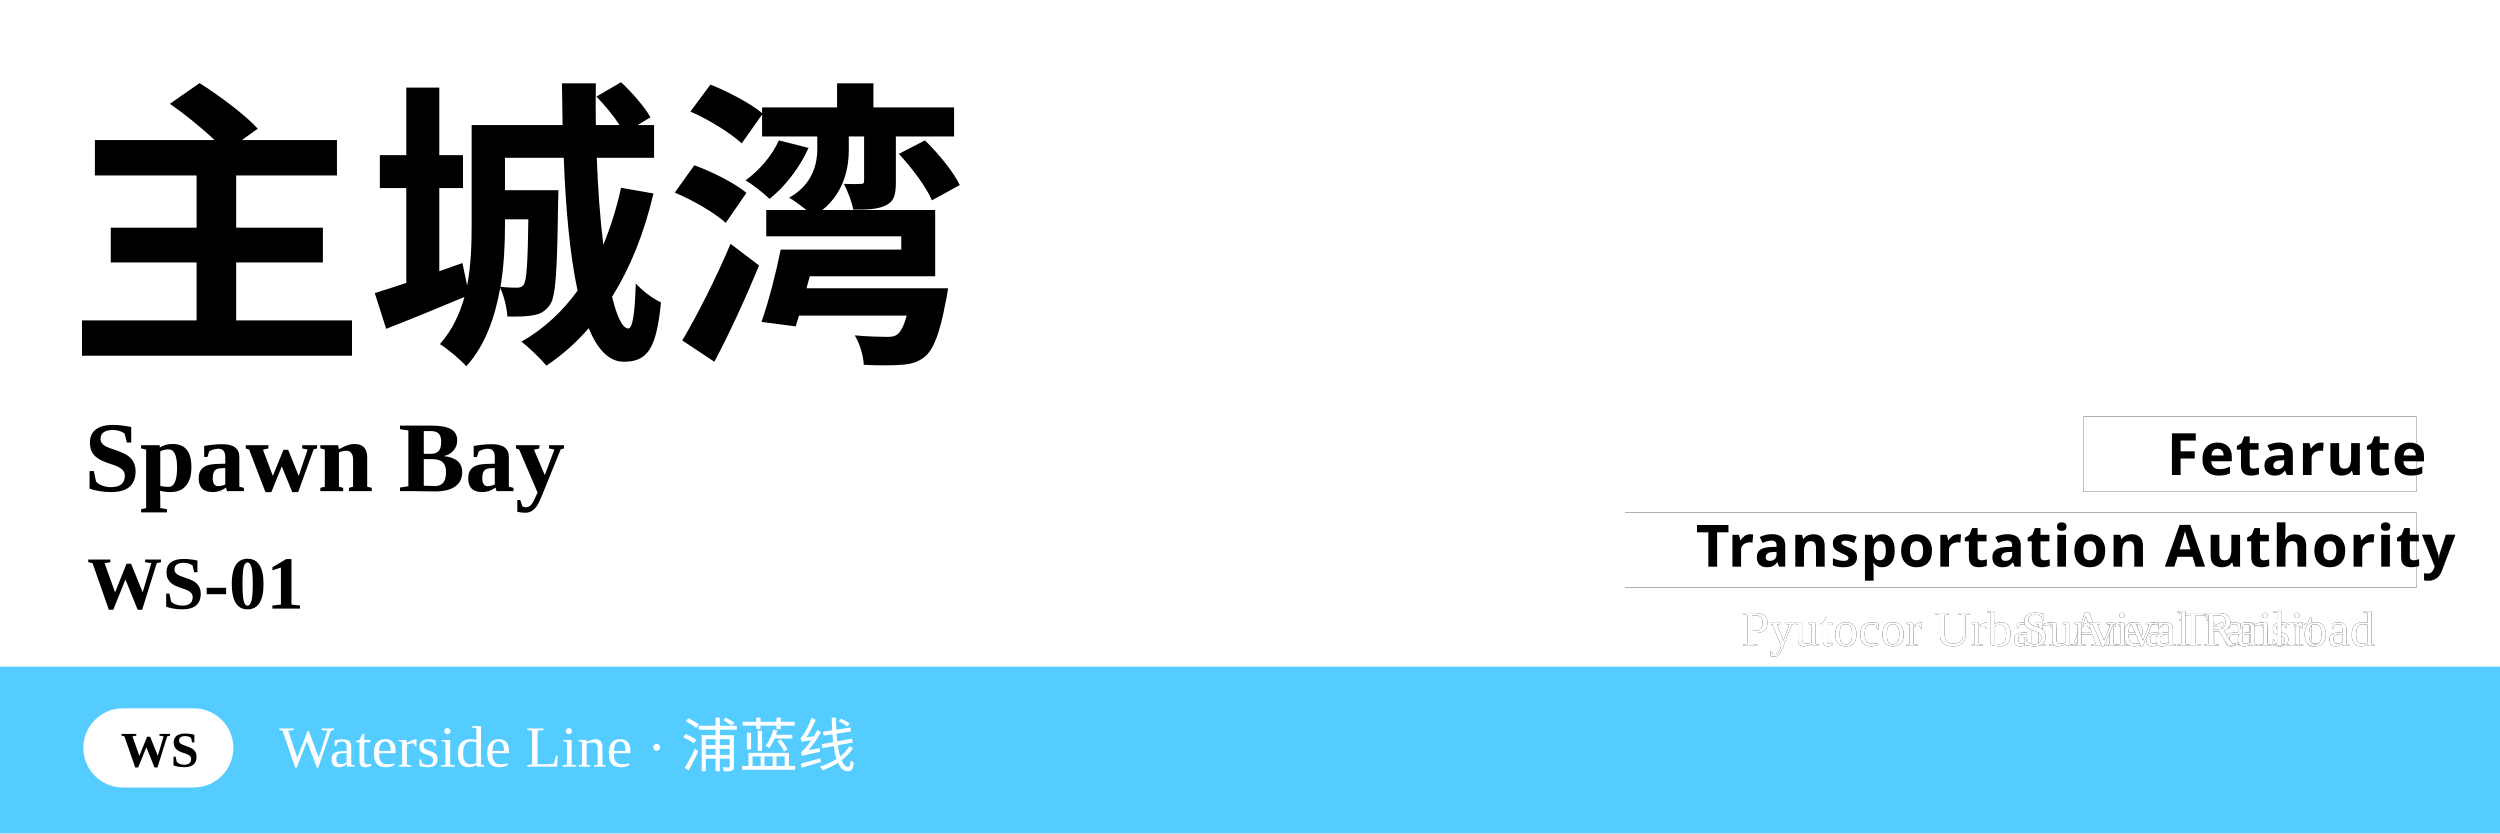
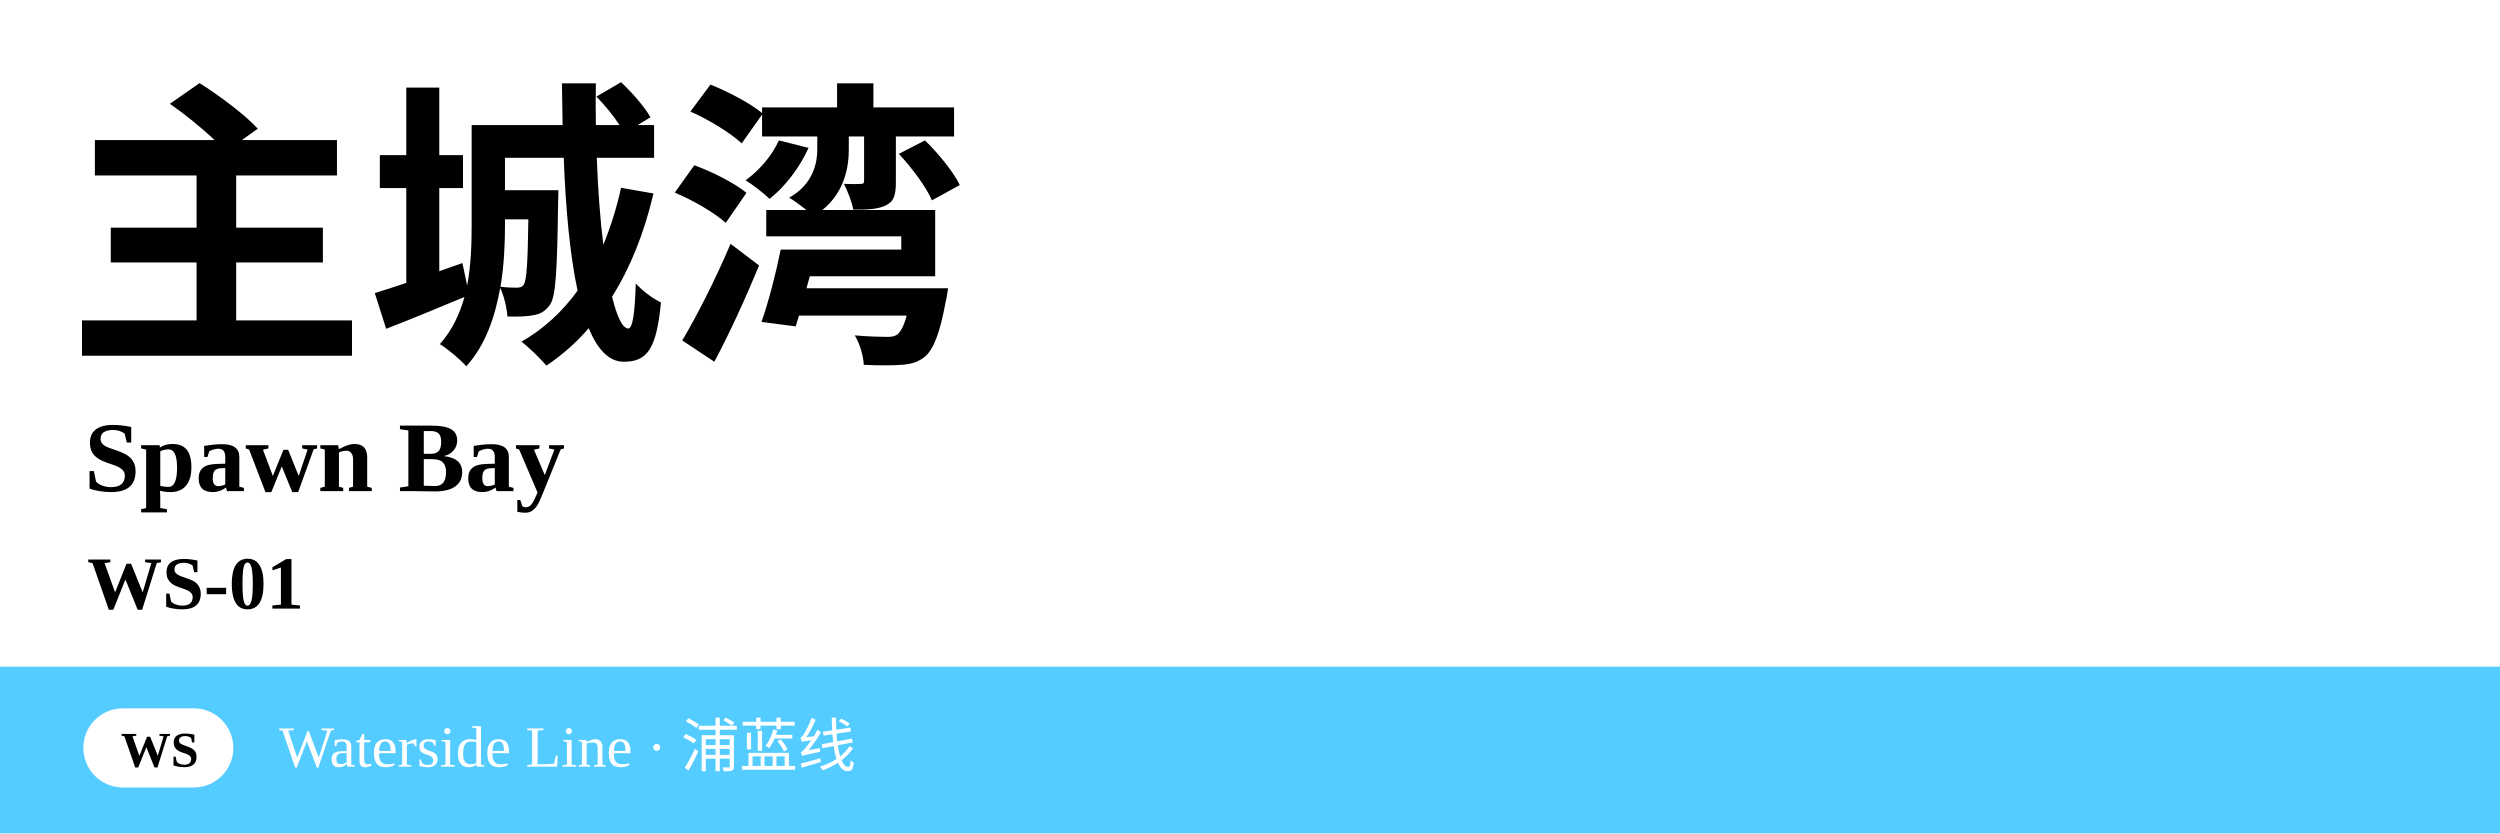
<svg xmlns="http://www.w3.org/2000/svg" version="1.1" id="_层_1" height="200" width="600" viewBox="0 0 600 200">
  <g id="svg-inner-FTAS">
    <rect id="background" x="0" y="0" width="600" height="200" fill="#FFFFFF" />
    <rect id="color-belt-1" x="0" y="160" width="600" height="40" fill="#55CCFF" />
    <rect id="color-belt-abbr-frame-1" x="20" y="170" width="36" height="19" rx="9.5" ry="9.5" fill="#FFFFFF" />
    <text id="color-belt-abbr-1" transform="translate(29 184)" font-family="Helvetica, .PingFangSC-Regular, .PingFang SC, source-han-sans" font-weight="700" font-size="12" fill="#000000">
      <tspan x="0" y="0">WS</tspan>
    </text>
    <text id="color-belt-name-1" transform="translate(67 184)" font-family="Helvetica, .PingFangSC-Regular, .PingFang SC, source-han-sans" font-weight="500" font-size="14" fill="#FFFFFF">
      <tspan x="0" y="0">Waterside Line · 浦蓝线</tspan>
    </text>
    <text id="station-name" transform="translate(15.93 81.21)" font-family=".PingFangSC-Regular, .PingFang SC, source-han-sans" font-weight="700" font-size="72" fill="#000000">
      <tspan x="0" y="0">主城湾</tspan>
    </text>
    <text id="station-name-sub" transform="translate(20.21 117.87)" font-family="Helvetica, .PingFangSC-Regular, .PingFang SC, source-han-sans" font-weight="700" font-size="24" fill="#000000">
      <tspan x="0" y="0">Spawn Bay</tspan>
    </text>
    <text id="station-number" transform="translate(20.93 146.07)" font-family="Helvetica, .Source Sans Variable, .Source Sans Pro" font-weight="700" font-size="18" fill="#000000">
      <tspan x="0" y="0" style="letter-spacing:0em;">WS-01</tspan>
    </text>
-     <g transform="translate(500 105)" id="FTA-Logo-PUAT">
+     <g transform="translate(500 105)" id="FTA-Logo-PUAT" visibility="hidden">
      <rect x="0" y="-5" width="80" height="18" />
      <rect x="-110" y="18" width="190" height="18" />
      <text transform="translate(40 7)" font-family="SourceSansRoman-Semibold, 'Source Sans Variable'" font-weight="700" font-size="14" fill="#FFFFFF">
        <tspan x="-20" y="2" style="letter-spacing:0.02em;">Fetarute</tspan>
        <tspan x="-133" y="24" style="letter-spacing:0.02em;">Transportation Authority</tspan>
      </text>
      <text transform="translate(-80 50)" font-family=".Source Sans Variable, .Source Sans Pro" font-weight="400" font-size="12" fill="#000000">
        <tspan x="-2" y="0">Pyutocor Urban Area Transit</tspan>
      </text>
    </g>
-     <g transform="translate(500 105)" id="FTA-Logo-PUAT-Reversed">
+     <g transform="translate(500 105)" id="FTA-Logo-PUAT-Reversed" visibility="hidden">
      <rect x="0" y="-5" width="80" height="18" fill="#FFFFFF" />
      <rect x="-110" y="18" width="190" height="18" fill="#FFFFFF" />
      <text transform="translate(40 7)" font-family="SourceSansRoman-Semibold, 'Source Sans Variable'" font-weight="700" font-size="14" fill="#000000">
        <tspan x="-20" y="2" style="letter-spacing:0.02em;">Fetarute</tspan>
        <tspan x="-133" y="24" style="letter-spacing:0.02em;">Transportation Authority</tspan>
      </text>
      <text transform="translate(-80 50)" font-family=".Source Sans Variable, .Source Sans Pro" font-weight="400" font-size="12" fill="#FFFFFF">
        <tspan x="-2" y="0">Pyutocor Urban Area Transit</tspan>
      </text>
    </g>
-     <g transform="translate(500 105)" id="FTA-Logo-SUR">
+     <g transform="translate(500 105)" id="FTA-Logo-SUR" visibility="hidden">
      <rect x="0" y="-5" width="80" height="18" />
      <rect x="-110" y="18" width="190" height="18" />
      <text transform="translate(40 7)" font-family="SourceSansRoman-Semibold, 'Source Sans Variable'" font-weight="700" font-size="14" fill="#FFFFFF">
        <tspan x="-20" y="2" style="letter-spacing:0.02em;">Fetarute</tspan>
        <tspan x="-133" y="24" style="letter-spacing:0.02em;">Transportation Authority</tspan>
      </text>
      <text transform="translate(-80 50)" font-family=".Source Sans Variable, .Source Sans Pro" font-weight="400" font-size="12" fill="#000000">
        <tspan x="65" y="0">Survival Railroad</tspan>
      </text>
    </g>
-     <g transform="translate(500 105)" id="FTA-Logo-SUR-Reversed">
+     <g transform="translate(500 105)" id="FTA-Logo-SUR-Reversed" visibility="hidden">
      <rect x="0" y="-5" width="80" height="18" fill="#FFFFFF" />
      <rect x="-110" y="18" width="190" height="18" fill="#FFFFFF" />
      <text transform="translate(40 7)" font-family="SourceSansRoman-Semibold, 'Source Sans Variable'" font-weight="700" font-size="14" fill="#000000">
        <tspan x="-20" y="2" style="letter-spacing:0.02em;">Fetarute</tspan>
        <tspan x="-133" y="24" style="letter-spacing:0.02em;">Transportation Authority</tspan>
      </text>
      <text transform="translate(-80 50)" font-family=".Source Sans Variable, .Source Sans Pro" font-weight="400" font-size="12" fill="#FFFFFF">
        <tspan x="65" y="0">Survival Railroad</tspan>
      </text>
    </g>
  </g>
</svg>
